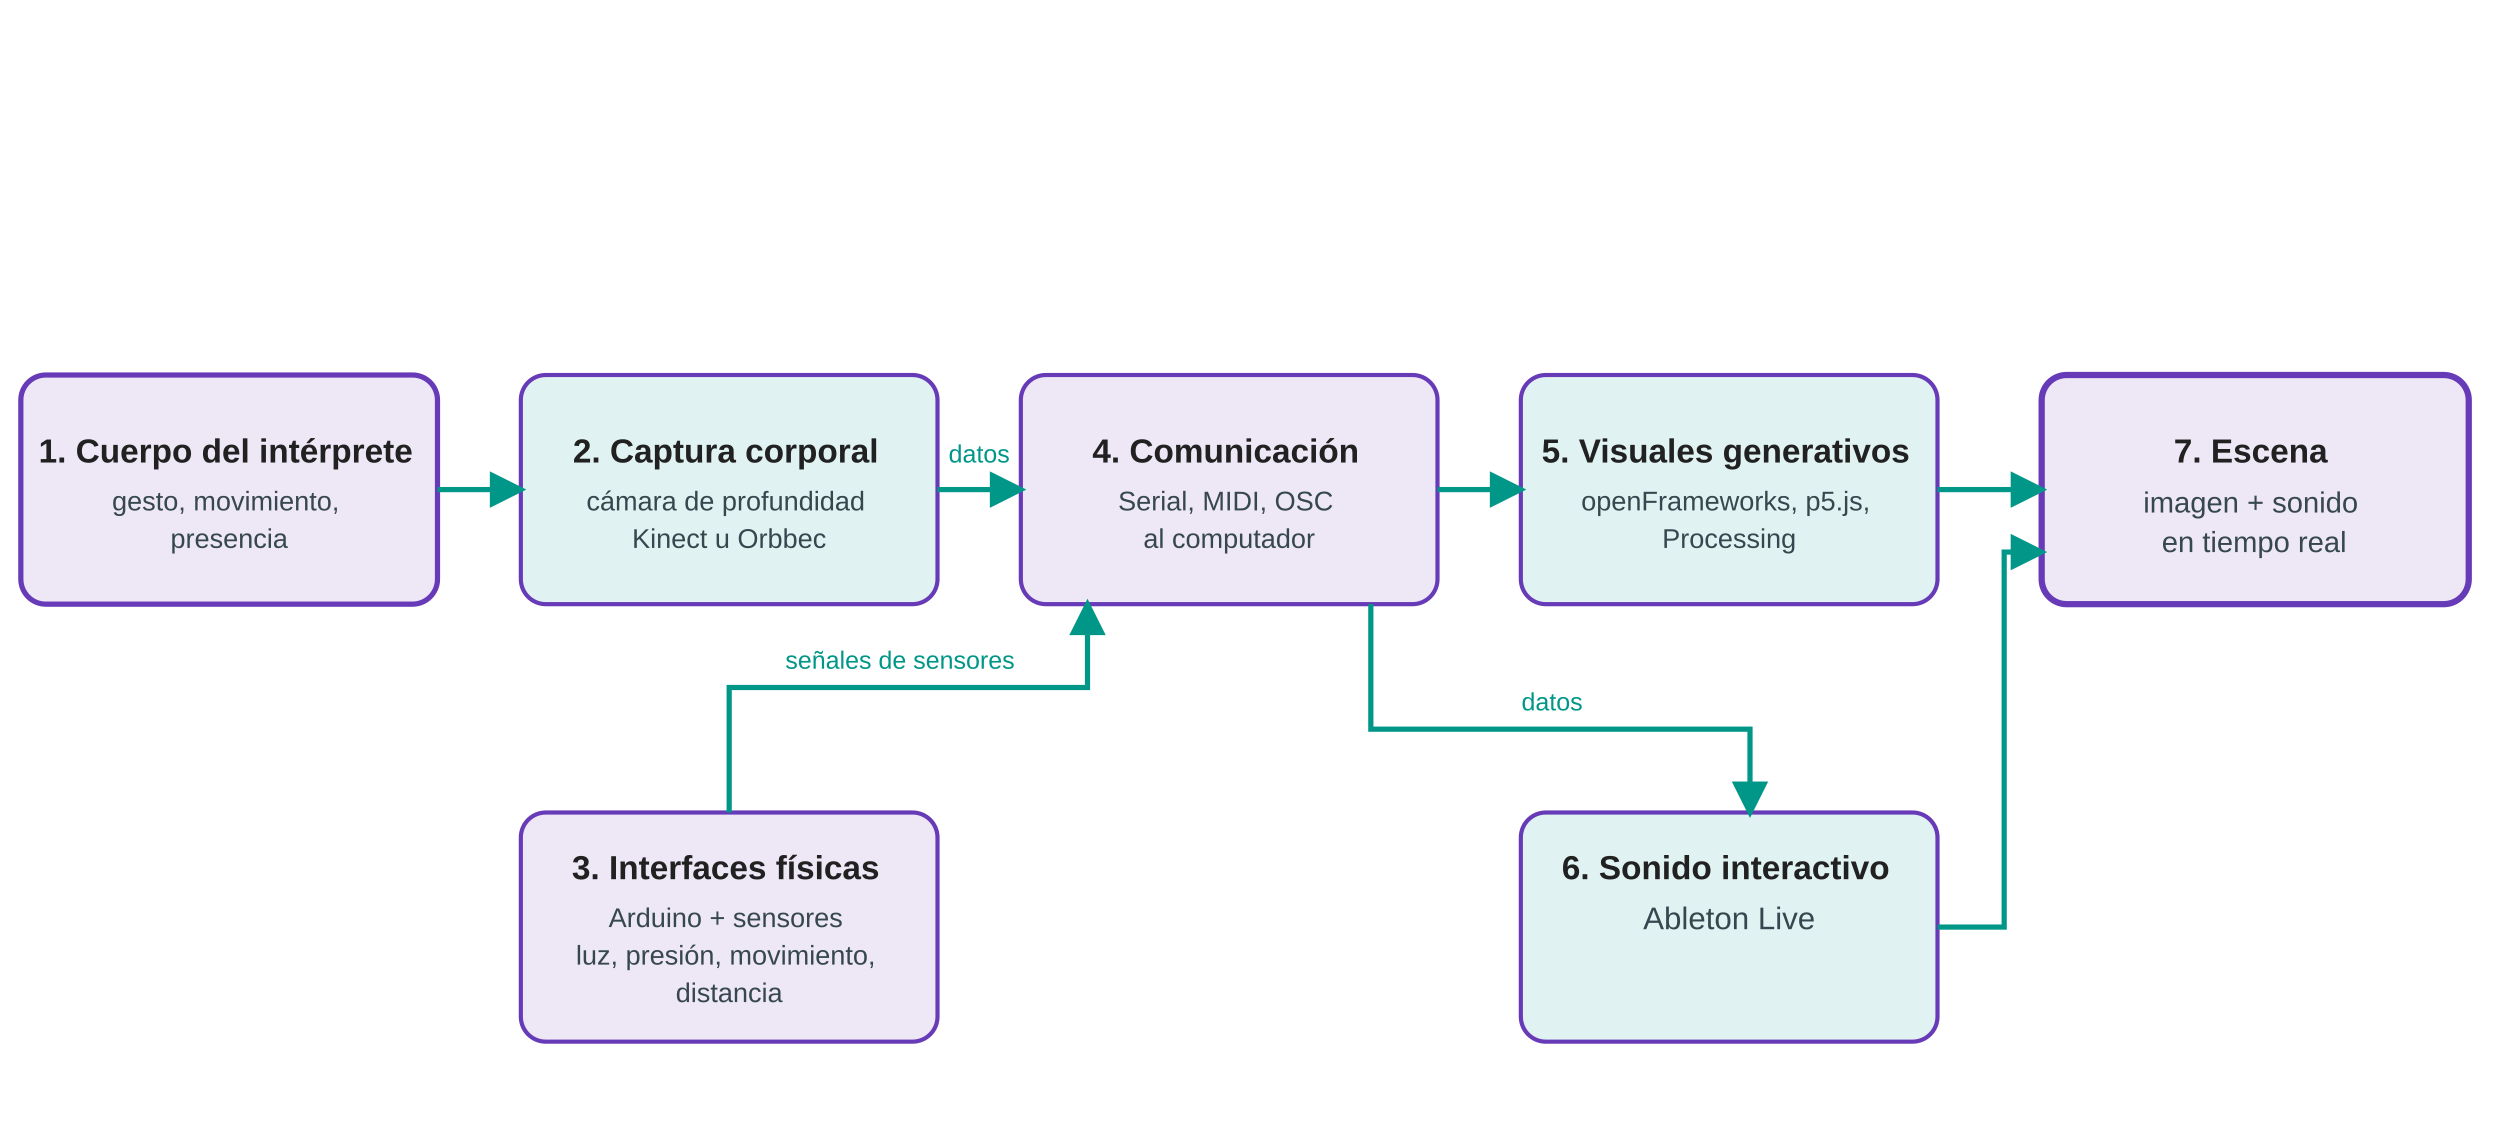
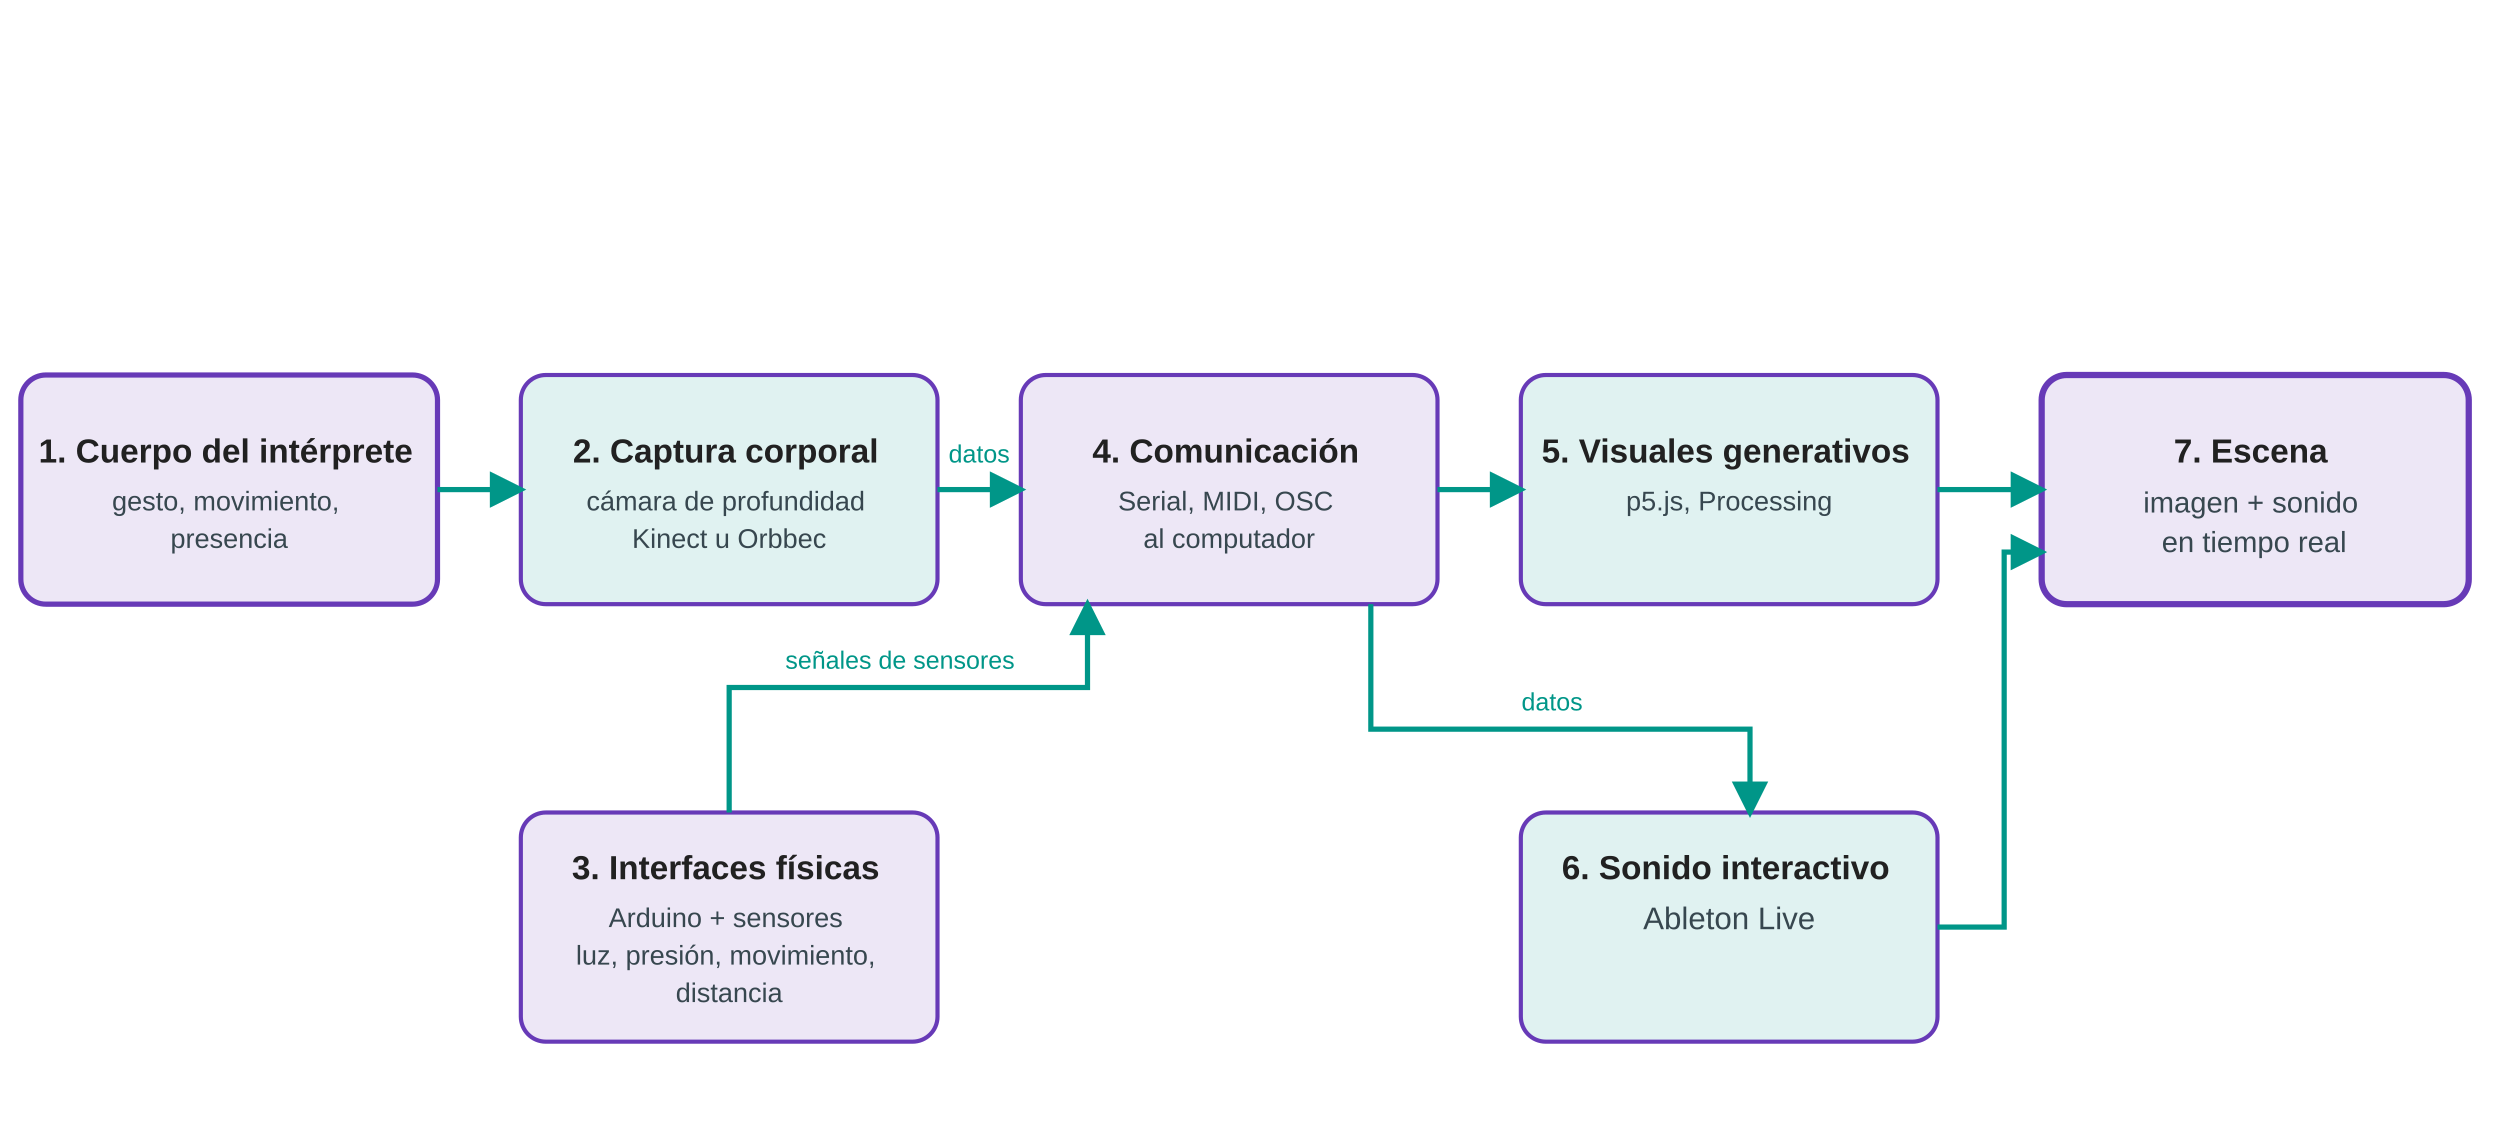
<svg xmlns="http://www.w3.org/2000/svg" viewBox="0 0 1200 540" width="1200" height="540" role="img" aria-labelledby="titulo-sistema desc-sistema" font-family="Segoe UI, Arial, sans-serif">
  <defs>
    <marker id="flecha" viewBox="0 0 10 10" refX="8.5" refY="5" markerWidth="7" markerHeight="7" orient="auto-start-reverse">
      <path d="M 0 0 L 10 5 L 0 10 z" fill="#009688" />
    </marker>
  </defs>
  <rect x="10" y="180" width="200" height="110" rx="12" fill="#EDE7F6" stroke="#673AB7" stroke-width="2.5" />
  <rect x="250" y="180" width="200" height="110" rx="12" fill="#E0F2F1" stroke="#673AB7" stroke-width="2" />
  <rect x="490" y="180" width="200" height="110" rx="12" fill="#EDE7F6" stroke="#673AB7" stroke-width="2" />
  <rect x="730" y="180" width="200" height="110" rx="12" fill="#E0F2F1" stroke="#673AB7" stroke-width="2" />
  <rect x="980" y="180" width="205" height="110" rx="12" fill="#EDE7F6" stroke="#673AB7" stroke-width="3" />
  <rect x="250" y="390" width="200" height="110" rx="12" fill="#EDE7F6" stroke="#673AB7" stroke-width="2" />
  <rect x="730" y="390" width="200" height="110" rx="12" fill="#E0F2F1" stroke="#673AB7" stroke-width="2" />
  <path d="M 210 235 L 250 235" fill="none" stroke="#009688" stroke-width="2.5" marker-end="url(#flecha)" />
  <path d="M 450 235 L 490 235" fill="none" stroke="#009688" stroke-width="2.5" marker-end="url(#flecha)" />
  <path d="M 350 390 L 350 330 L 522 330 L 522 290" fill="none" stroke="#009688" stroke-width="2.5" marker-end="url(#flecha)" />
  <path d="M 690 235 L 730 235" fill="none" stroke="#009688" stroke-width="2.5" marker-end="url(#flecha)" />
  <path d="M 658 290 L 658 350 L 840 350 L 840 390" fill="none" stroke="#009688" stroke-width="2.5" marker-end="url(#flecha)" />
  <path d="M 930 235 L 980 235" fill="none" stroke="#009688" stroke-width="2.5" marker-end="url(#flecha)" />
  <path d="M 930 445 L 962 445 L 962 265 L 980 265" fill="none" stroke="#009688" stroke-width="2.5" marker-end="url(#flecha)" />
  <text x="470" y="222" text-anchor="middle" font-size="12" fill="#009688">datos</text>
  <text x="432" y="321" text-anchor="middle" font-size="12" fill="#009688">señales de sensores</text>
  <text x="745" y="341" text-anchor="middle" font-size="12" fill="#009688">datos</text>
  <text text-anchor="middle">
    <tspan x="110" y="222" font-size="16" font-weight="600" fill="#212121">1. Cuerpo del intérprete</tspan>
    <tspan x="110" y="245" font-size="13" fill="#37474F">gesto, movimiento,</tspan>
    <tspan x="110" y="263" font-size="13" fill="#37474F">presencia</tspan>
  </text>
  <text text-anchor="middle">
    <tspan x="350" y="222" font-size="16" font-weight="600" fill="#212121">2. Captura corporal</tspan>
    <tspan x="350" y="245" font-size="13" fill="#37474F">cámara de profundidad</tspan>
    <tspan x="350" y="263" font-size="13" fill="#37474F">Kinect u Orbbec</tspan>
  </text>
  <text text-anchor="middle">
    <tspan x="350" y="422" font-size="16" font-weight="600" fill="#212121">3. Interfaces físicas</tspan>
    <tspan x="350" y="445" font-size="13" fill="#37474F">Arduino + sensores</tspan>
    <tspan x="350" y="463" font-size="13" fill="#37474F">luz, presión, movimiento,</tspan>
    <tspan x="350" y="481" font-size="13" fill="#37474F">distancia</tspan>
  </text>
  <text text-anchor="middle">
    <tspan x="590" y="222" font-size="16" font-weight="600" fill="#212121">4. Comunicación</tspan>
    <tspan x="590" y="245" font-size="13" fill="#37474F">Serial, MIDI, OSC</tspan>
    <tspan x="590" y="263" font-size="13" fill="#37474F">al computador</tspan>
  </text>
  <text text-anchor="middle">
    <tspan x="830" y="222" font-size="16" font-weight="600" fill="#212121">5. Visuales generativos</tspan>
-     <tspan x="830" y="245" font-size="13" fill="#37474F">openFrameworks, p5.js,</tspan>
-     <tspan x="830" y="263" font-size="13" fill="#37474F">Processing</tspan>
+     <tspan x="830" y="245" font-size="13" fill="#37474F">p5.js, Processing</tspan>
  </text>
  <text text-anchor="middle">
    <tspan x="830" y="422" font-size="16" font-weight="600" fill="#212121">6. Sonido interactivo</tspan>
    <tspan x="830" y="446" font-size="15" fill="#37474F">Ableton Live</tspan>
  </text>
  <text text-anchor="middle">
    <tspan x="1082" y="222" font-size="16" font-weight="600" fill="#212121">7. Escena</tspan>
    <tspan x="1082" y="246" font-size="14" fill="#37474F">imagen + sonido</tspan>
    <tspan x="1082" y="265" font-size="14" fill="#37474F">en tiempo real</tspan>
  </text>
</svg>
